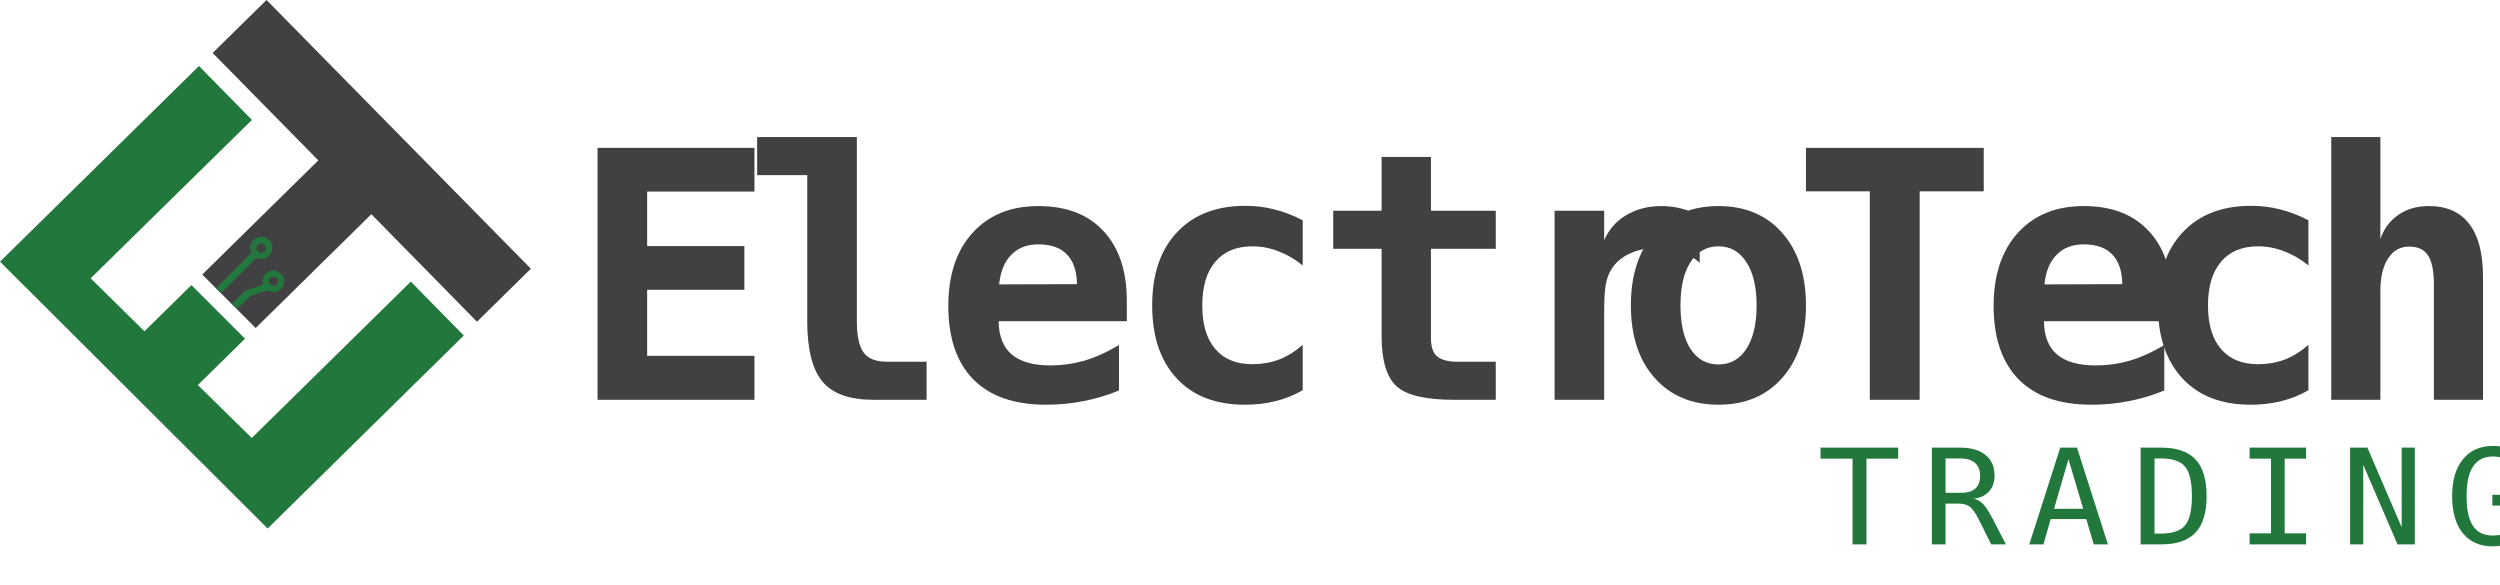
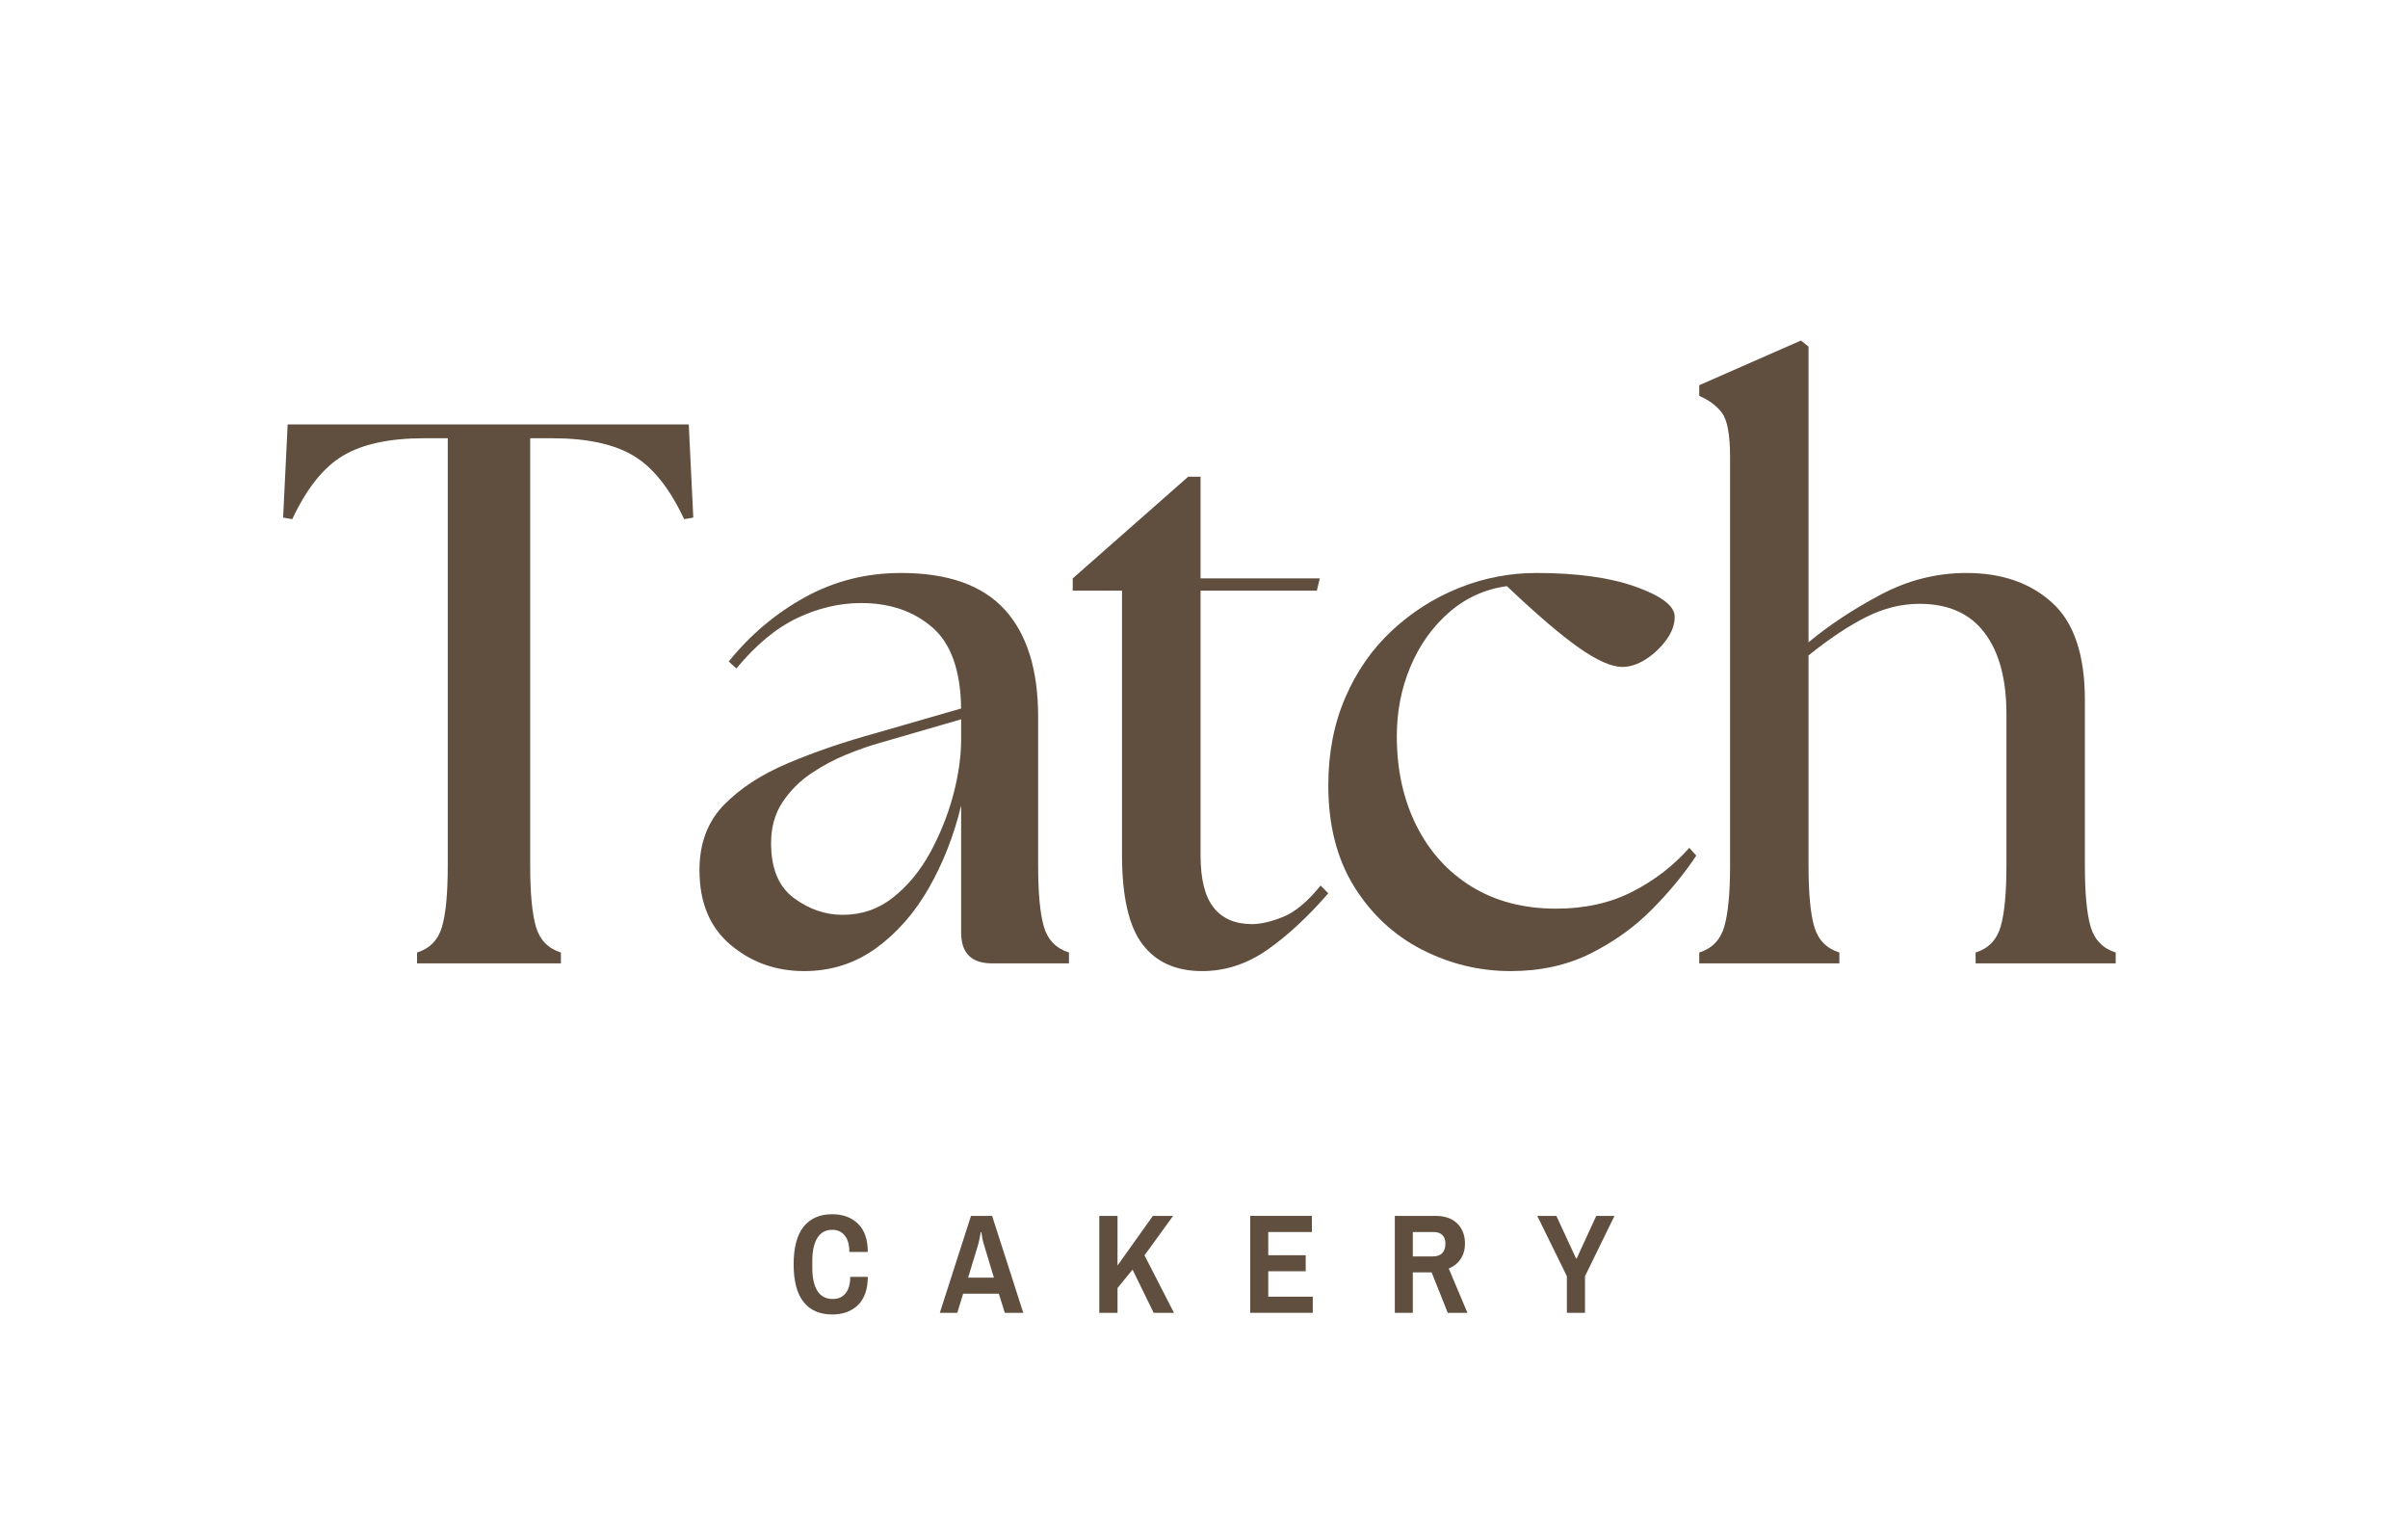
- <svg xmlns="http://www.w3.org/2000/svg" id="Layer_2" data-name="Layer 2" viewBox="0 0 159.08 37.19">
-   <g id="Layer_1-2" data-name="Layer 1">
-     <g>
-       <path d="M15.59,21.55l-3,2.95,3.43,3.37,10.12-9.95,3.37,3.43-12.48,12.28L0,16.65,12.66,4.2l3.37,3.43L5.77,17.71l3.42,3.37,2.99-2.94,3.4,3.4Z" fill="#22783c" />
-       <path d="M20.26,10.21L13.53,3.37l3.43-3.37,16.82,17.1-3.43,3.37-6.72-6.84-7.36,7.24-3.4-3.4,7.39-7.27Z" fill="#414042" />
-       <text transform="translate(36.21 25.44)" fill="#414042" font-family="Consolas-Bold, Consolas" font-size="22" font-weight="700">
-         <tspan x="0" y="0" letter-spacing="-.05em">E</tspan>
-         <tspan x="11" y="0" letter-spacing="-.05em">lectr</tspan>
-         <tspan x="66.52" y="0" letter-spacing="-.04em">o</tspan>
-         <tspan x="77.74" y="0" letter-spacing="-.06em">Te</tspan>
-         <tspan x="99.29" y="0" letter-spacing="-.05em">c</tspan>
-         <tspan x="110.29" y="0" letter-spacing="-.05em">h</tspan>
-       </text>
-       <text transform="translate(115.65 34.64) scale(1.05 1)" fill="#22783c" font-family="Consolas, Consolas" font-size="8.43" letter-spacing=".15em">
-         <tspan x="0" y="0">TRADING</tspan>
-       </text>
-       <path d="M14.75,19.35c.06-.06,.8-.84,.87-.86,.37-.12,.66-.24,1.03-.35,.07-.02,.08-.05,.07-.11-.06-.31,.09-.61,.37-.75,.28-.13,.59-.07,.82,.17,.2,.21,.23,.54,.08,.8-.17,.3-.56,.42-.88,.26-.06-.03-.11-.04-.18-.01-.38,.13-.56,.19-.95,.31-.05,.02-.86,.8-.89,.84" fill="#22783c" />
-       <path d="M13.74,18.34c.64-.64,1.53-1.53,2.17-2.17,.06-.06,.08-.1,.05-.19-.1-.31,.03-.65,.3-.81,.28-.17,.63-.13,.86,.1,.24,.23,.28,.59,.1,.88-.16,.27-.49,.39-.8,.29-.09-.03-.13,0-.19,.05-.64,.64-1.53,1.53-2.17,2.17l-.33-.33Z" fill="#22783c" />
-       <path d="M16.83,15.58c.12,.12,.12,.29,.01,.42-.12,.12-.31,.13-.43,.01-.12-.11-.12-.31,0-.43,.11-.11,.3-.11,.42,0Z" fill="#414042" />
-       <path d="M17.61,17.69c.12,.11,.12,.29,.01,.41-.11,.12-.3,.13-.42,.01-.12-.11-.12-.31,0-.42,.11-.11,.29-.11,.41,0Z" fill="#414042" />
+ <svg xmlns="http://www.w3.org/2000/svg" width="227" zoomAndPan="magnify" viewBox="0 0 340.5 216" height="144" preserveAspectRatio="xMidYMid meet" version="1.0">
+   <defs>
+     <g />
+   </defs>
+   <g fill="#604f3f" fill-opacity="1">
+     <g transform="translate(38.50281, 136.1895)">
+       <g>
+         <path d="M 20.469 0 L 20.469 -1.531 C 22.281 -2.102 23.457 -3.316 24 -5.172 C 24.539 -7.023 24.812 -9.91 24.812 -13.828 L 24.812 -74.234 L 21.438 -74.234 C 16.582 -74.234 12.773 -73.414 10.016 -71.781 C 7.254 -70.145 4.859 -67.148 2.828 -62.797 L 1.531 -63.016 L 2.172 -76.188 L 58.891 -76.188 L 59.531 -63.016 L 58.234 -62.797 C 56.203 -67.148 53.805 -70.145 51.047 -71.781 C 48.285 -73.414 44.477 -74.234 39.625 -74.234 L 36.469 -74.234 L 36.469 -13.828 C 36.469 -9.91 36.738 -7.023 37.281 -5.172 C 37.82 -3.316 39 -2.102 40.812 -1.531 L 40.812 0 Z M 20.469 0 " />
+       </g>
+     </g>
+   </g>
+   <g fill="#604f3f" fill-opacity="1">
+     <g transform="translate(95.6417, 136.1895)">
+       <g>
+         <path d="M 44.625 0 C 41.719 0 40.266 -1.453 40.266 -4.359 L 40.266 -22.312 C 39.254 -18.102 37.734 -14.219 35.703 -10.656 C 33.672 -7.102 31.164 -4.254 28.188 -2.109 C 25.219 0.023 21.844 1.094 18.062 1.094 C 14.07 1.094 10.609 -0.141 7.672 -2.609 C 4.734 -5.078 3.266 -8.598 3.266 -13.172 C 3.266 -16.941 4.406 -20.004 6.688 -22.359 C 8.977 -24.723 12.008 -26.703 15.781 -28.297 C 19.551 -29.891 23.688 -31.305 28.188 -32.547 L 40.266 -36.031 C 40.191 -41.395 38.832 -45.219 36.188 -47.5 C 33.539 -49.789 30.188 -50.938 26.125 -50.938 C 23.07 -50.938 20.055 -50.227 17.078 -48.812 C 14.109 -47.395 11.242 -45.02 8.484 -41.688 L 7.406 -42.672 C 10.445 -46.441 14.035 -49.469 18.172 -51.75 C 22.305 -54.039 26.844 -55.188 31.781 -55.188 C 38.383 -55.188 43.266 -53.461 46.422 -50.016 C 49.578 -46.566 51.156 -41.504 51.156 -34.828 L 51.156 -13.828 C 51.156 -9.91 51.426 -7.023 51.969 -5.172 C 52.52 -3.316 53.703 -2.102 55.516 -1.531 L 55.516 0 Z M 13.391 -16.984 C 13.391 -13.422 14.457 -10.844 16.594 -9.25 C 18.738 -7.656 21.047 -6.859 23.516 -6.859 C 26.191 -6.859 28.562 -7.672 30.625 -9.297 C 32.695 -10.93 34.441 -13.035 35.859 -15.609 C 37.273 -18.191 38.363 -20.895 39.125 -23.719 C 39.883 -26.551 40.266 -29.203 40.266 -31.672 L 40.266 -34.5 L 28.625 -31.125 C 27.32 -30.758 25.816 -30.234 24.109 -29.547 C 22.398 -28.859 20.727 -27.969 19.094 -26.875 C 17.469 -25.789 16.109 -24.43 15.016 -22.797 C 13.93 -21.172 13.391 -19.234 13.391 -16.984 Z M 13.391 -16.984 " />
+       </g>
+     </g>
+   </g>
+   <g fill="#604f3f" fill-opacity="1">
+     <g transform="translate(149.5155, 136.1895)">
+       <g>
+         <path d="M 20.469 1.094 C 16.758 1.094 13.941 -0.176 12.016 -2.719 C 10.098 -5.258 9.141 -9.469 9.141 -15.344 L 9.141 -52.688 L 2.172 -52.688 L 2.172 -54.422 L 18.5 -68.797 L 20.25 -68.797 L 20.25 -54.422 L 37.109 -54.422 L 36.688 -52.688 L 20.25 -52.688 L 20.25 -15.234 C 20.25 -11.898 20.863 -9.453 22.094 -7.891 C 23.332 -6.328 25.145 -5.547 27.531 -5.547 C 28.77 -5.547 30.238 -5.891 31.938 -6.578 C 33.645 -7.273 35.406 -8.75 37.219 -11 L 38.312 -9.906 C 35.406 -6.562 32.52 -3.891 29.656 -1.891 C 26.789 0.098 23.727 1.094 20.469 1.094 Z M 20.469 1.094 " />
+       </g>
+     </g>
+   </g>
+   <g fill="#604f3f" fill-opacity="1">
+     <g transform="translate(184.4518, 136.1895)">
+       <g>
+         <path d="M 29.172 1.094 C 24.742 1.094 20.551 0.078 16.594 -1.953 C 12.645 -3.984 9.453 -6.957 7.016 -10.875 C 4.586 -14.801 3.375 -19.555 3.375 -25.141 C 3.375 -29.711 4.172 -33.848 5.766 -37.547 C 7.359 -41.254 9.551 -44.41 12.344 -47.016 C 15.145 -49.629 18.305 -51.645 21.828 -53.062 C 25.348 -54.477 28.992 -55.188 32.766 -55.188 C 38.566 -55.188 43.281 -54.531 46.906 -53.219 C 50.539 -51.914 52.359 -50.504 52.359 -48.984 C 52.359 -47.891 51.957 -46.797 51.156 -45.703 C 50.352 -44.617 49.391 -43.711 48.266 -42.984 C 47.141 -42.266 46.035 -41.906 44.953 -41.906 C 43.43 -41.906 41.379 -42.812 38.797 -44.625 C 36.223 -46.438 32.832 -49.336 28.625 -53.328 C 25.508 -52.898 22.77 -51.648 20.406 -49.578 C 18.051 -47.504 16.238 -44.941 14.969 -41.891 C 13.695 -38.848 13.062 -35.586 13.062 -32.109 C 13.062 -27.391 13.984 -23.18 15.828 -19.484 C 17.68 -15.785 20.297 -12.898 23.672 -10.828 C 27.047 -8.766 31.02 -7.734 35.594 -7.734 C 39.656 -7.734 43.242 -8.531 46.359 -10.125 C 49.484 -11.719 52.172 -13.785 54.422 -16.328 L 55.406 -15.234 C 53.727 -12.691 51.656 -10.172 49.188 -7.672 C 46.727 -5.172 43.828 -3.082 40.484 -1.406 C 37.148 0.258 33.379 1.094 29.172 1.094 Z M 29.172 1.094 " />
+       </g>
+     </g>
+   </g>
+   <g fill="#604f3f" fill-opacity="1">
+     <g transform="translate(238.1079, 136.1895)">
+       <g>
+         <path d="M 2.172 0 L 2.172 -1.531 C 3.984 -2.102 5.16 -3.316 5.703 -5.172 C 6.254 -7.023 6.531 -9.91 6.531 -13.828 L 6.531 -71.516 C 6.531 -74.703 6.148 -76.801 5.391 -77.812 C 4.629 -78.832 3.555 -79.633 2.172 -80.219 L 2.172 -81.734 L 16.547 -88.047 L 17.625 -87.188 L 17.625 -45.391 C 20.602 -47.859 24.016 -50.109 27.859 -52.141 C 31.703 -54.172 35.734 -55.188 39.953 -55.188 C 44.953 -55.188 48.992 -53.785 52.078 -50.984 C 55.16 -48.191 56.703 -43.602 56.703 -37.219 L 56.703 -13.828 C 56.703 -9.91 56.973 -7.023 57.516 -5.172 C 58.066 -3.316 59.25 -2.102 61.062 -1.531 L 61.062 0 L 41.25 0 L 41.25 -1.531 C 43.062 -2.102 44.238 -3.316 44.781 -5.172 C 45.332 -7.023 45.609 -9.91 45.609 -13.828 L 45.609 -35.266 C 45.609 -40.203 44.57 -44.031 42.5 -46.75 C 40.438 -49.469 37.375 -50.828 33.312 -50.828 C 30.77 -50.828 28.266 -50.207 25.797 -48.969 C 23.328 -47.738 20.602 -45.926 17.625 -43.531 L 17.625 -13.828 C 17.625 -9.91 17.895 -7.023 18.438 -5.172 C 18.988 -3.316 20.172 -2.102 21.984 -1.531 L 21.984 0 Z M 2.172 0 " />
+       </g>
+     </g>
+   </g>
+   <g fill="#604f3f" fill-opacity="1">
+     <g transform="translate(111.5521, 185.592)">
+       <g>
+         <path d="M 6.125 0.234 C 4.375 0.234 3.023 -0.352 2.078 -1.531 C 1.141 -2.707 0.672 -4.477 0.672 -6.844 C 0.672 -9.219 1.141 -10.992 2.078 -12.172 C 3.023 -13.348 4.375 -13.938 6.125 -13.938 C 7.633 -13.938 8.848 -13.488 9.766 -12.594 C 10.691 -11.707 11.156 -10.379 11.156 -8.609 L 8.547 -8.609 C 8.547 -9.629 8.328 -10.406 7.891 -10.938 C 7.461 -11.469 6.875 -11.734 6.125 -11.734 C 5.195 -11.734 4.492 -11.348 4.016 -10.578 C 3.547 -9.816 3.312 -8.738 3.312 -7.344 L 3.312 -6.344 C 3.312 -4.945 3.551 -3.863 4.031 -3.094 C 4.52 -2.332 5.242 -1.953 6.203 -1.953 C 6.961 -1.953 7.562 -2.211 8 -2.734 C 8.445 -3.266 8.672 -4.047 8.672 -5.078 L 11.156 -5.078 C 11.156 -3.336 10.695 -2.016 9.781 -1.109 C 8.863 -0.211 7.645 0.234 6.125 0.234 Z M 6.125 0.234 " />
+       </g>
+     </g>
+   </g>
+   <g fill="#604f3f" fill-opacity="1">
+     <g transform="translate(132.8961, 185.592)">
+       <g>
+         <path d="M 4.406 -13.703 L 7.391 -13.703 L 11.797 0 L 9.188 0 L 8.344 -2.703 L 3.297 -2.703 L 2.469 0 L 0 0 Z M 7.641 -4.969 L 6.266 -9.547 C 6.172 -9.836 6.082 -10.188 6 -10.594 C 5.926 -11.008 5.883 -11.281 5.875 -11.406 L 5.797 -11.406 C 5.766 -11.27 5.707 -10.988 5.625 -10.562 C 5.551 -10.145 5.473 -9.805 5.391 -9.547 L 4 -4.969 Z M 7.641 -4.969 " />
+       </g>
+     </g>
+   </g>
+   <g fill="#604f3f" fill-opacity="1">
+     <g transform="translate(154.2401, 185.592)">
+       <g>
+         <path d="M 1.203 -13.703 L 3.781 -13.703 L 3.781 -6.688 L 8.781 -13.703 L 11.641 -13.703 L 7.594 -8.125 L 11.766 0 L 8.891 0 L 5.906 -6.109 L 3.781 -3.5 L 3.781 0 L 1.203 0 Z M 1.203 -13.703 " />
+       </g>
+     </g>
+   </g>
+   <g fill="#604f3f" fill-opacity="1">
+     <g transform="translate(175.5841, 185.592)">
+       <g>
+         <path d="M 1.203 -13.703 L 9.922 -13.703 L 9.922 -11.422 L 3.75 -11.422 L 3.75 -8.141 L 9.047 -8.141 L 9.047 -5.875 L 3.75 -5.875 L 3.75 -2.281 L 10.047 -2.281 L 10.047 0 L 1.203 0 Z M 1.203 -13.703 " />
+       </g>
+     </g>
+   </g>
+   <g fill="#604f3f" fill-opacity="1">
+     <g transform="translate(196.0297, 185.592)">
+       <g>
+         <path d="M 1.203 -13.703 L 6.922 -13.703 C 8.273 -13.703 9.312 -13.344 10.031 -12.625 C 10.758 -11.906 11.125 -10.957 11.125 -9.781 C 11.125 -8.957 10.922 -8.238 10.516 -7.625 C 10.109 -7.008 9.547 -6.555 8.828 -6.266 L 11.469 0 L 8.688 0 L 6.406 -5.719 L 3.75 -5.719 L 3.75 0 L 1.203 0 Z M 6.562 -7.969 C 7.164 -7.969 7.613 -8.125 7.906 -8.438 C 8.207 -8.75 8.359 -9.195 8.359 -9.781 C 8.359 -10.301 8.219 -10.703 7.938 -10.984 C 7.664 -11.273 7.242 -11.422 6.672 -11.422 L 3.75 -11.422 L 3.75 -7.969 Z M 6.562 -7.969 " />
+       </g>
+     </g>
+   </g>
+   <g fill="#604f3f" fill-opacity="1">
+     <g transform="translate(217.3737, 185.592)">
+       <g>
+         <path d="M 4.188 -5.172 L 0 -13.703 L 2.703 -13.703 L 5.484 -7.688 L 5.578 -7.688 L 8.344 -13.703 L 10.922 -13.703 L 6.75 -5.172 L 6.75 0 L 4.188 0 Z M 4.188 -5.172 " />
+       </g>
    </g>
  </g>
</svg>
